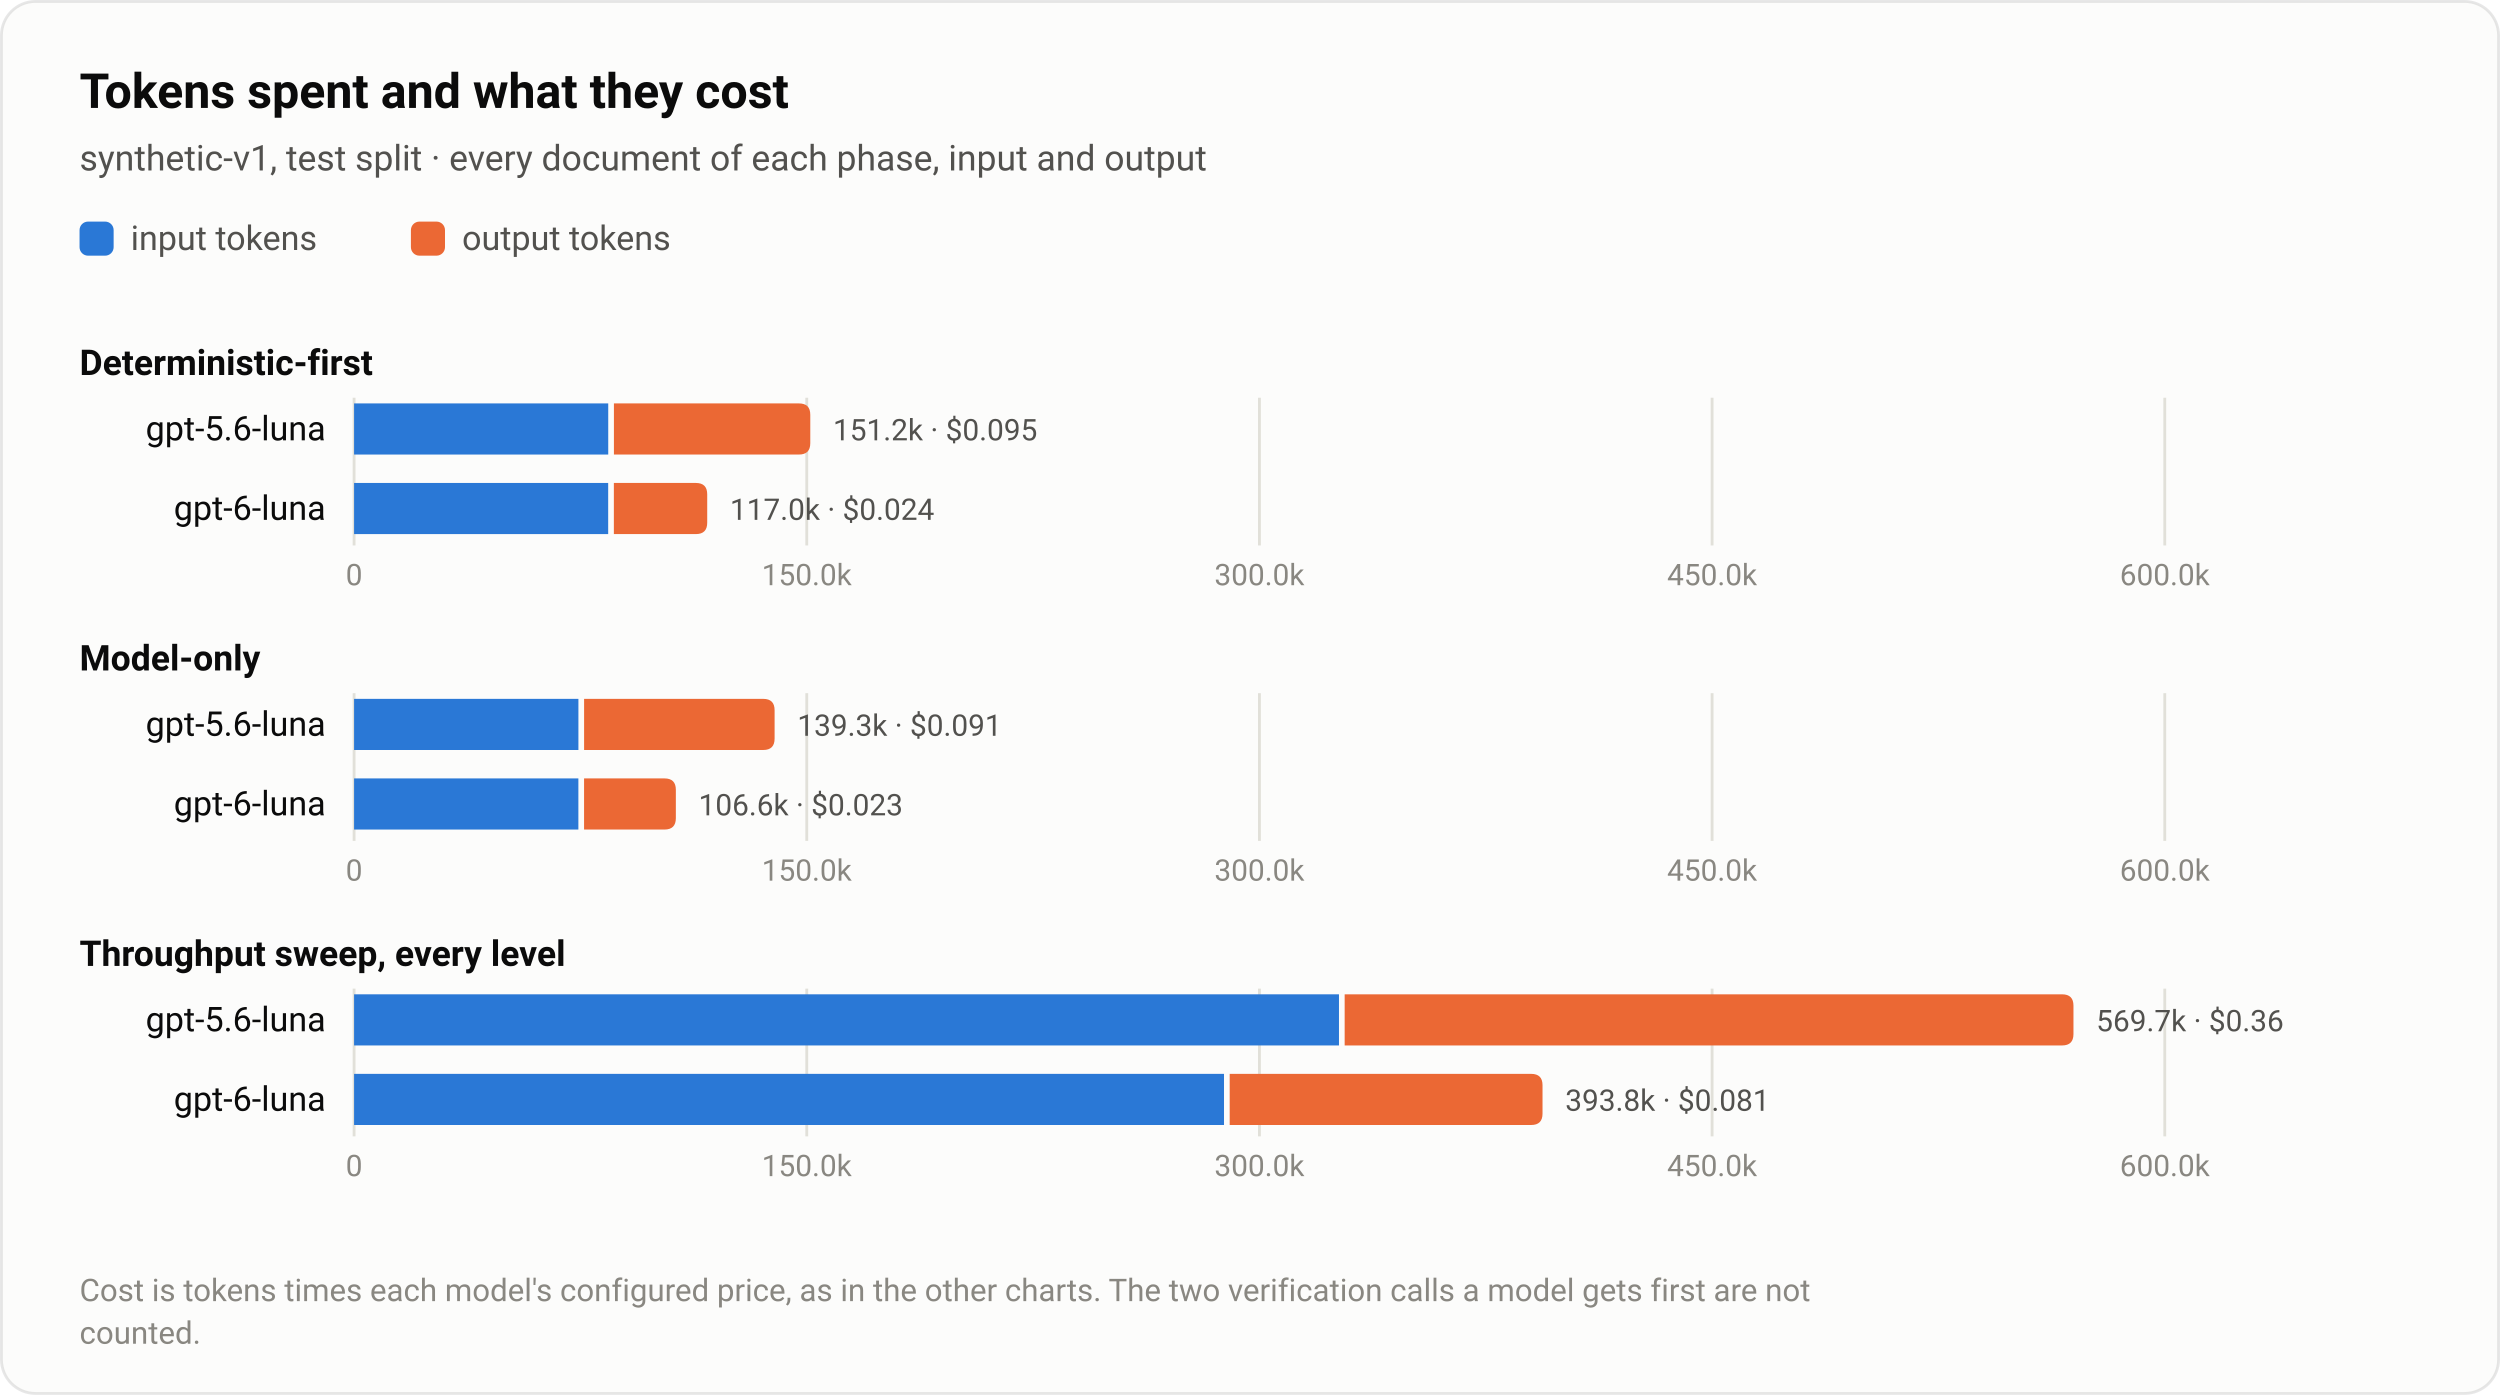
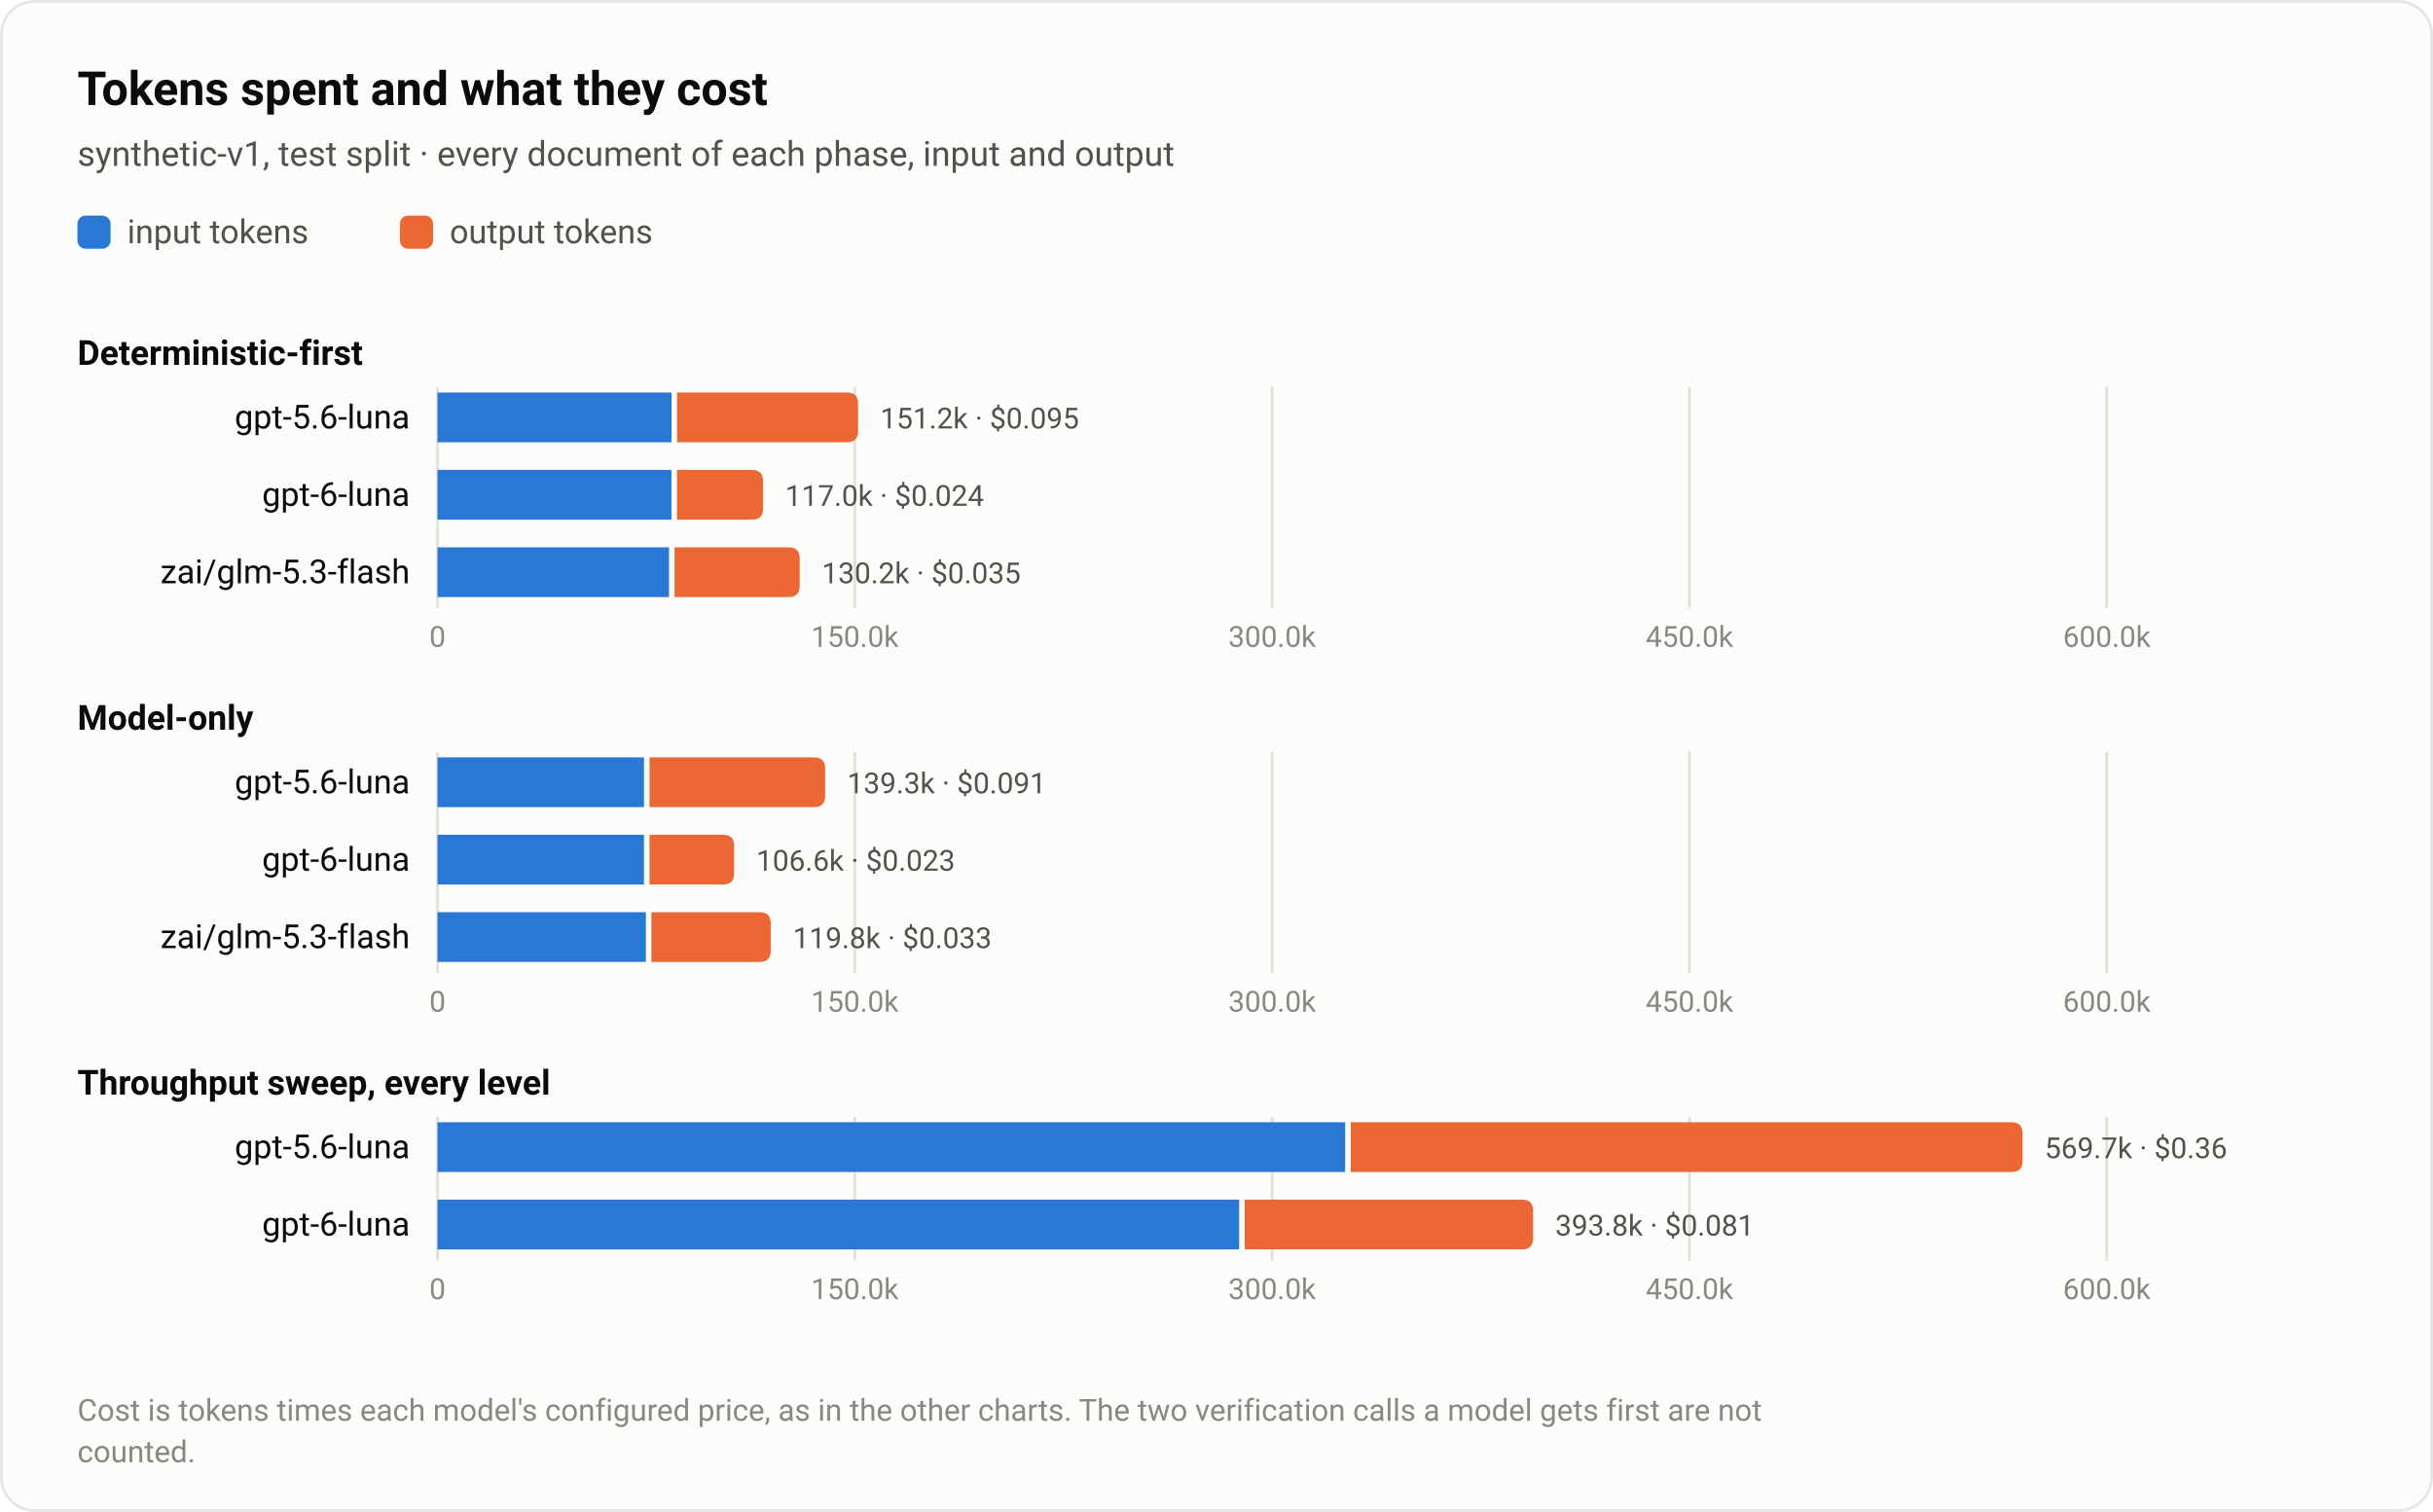
- <svg xmlns="http://www.w3.org/2000/svg" width="880" height="491" viewBox="0 0 880 491" role="img" aria-labelledby="t d" font-family="system-ui, -apple-system, &quot;Segoe UI&quot;, Roboto, sans-serif">
-   <rect x="0.5" y="0.5" width="879" height="490" rx="12" fill="#fcfcfb" stroke="rgba(11,11,11,0.10)" />
+ <svg xmlns="http://www.w3.org/2000/svg" width="880" height="547" viewBox="0 0 880 547" role="img" aria-labelledby="t d" font-family="system-ui, -apple-system, &quot;Segoe UI&quot;, Roboto, sans-serif">
+   <rect x="0.5" y="0.5" width="879" height="546" rx="12" fill="#fcfcfb" stroke="rgba(11,11,11,0.10)" />
  <text x="28" y="38" font-size="17" font-weight="600" fill="#0b0b0b">Tokens spent and what they cost</text>
  <text x="28" y="60" font-size="12.5" fill="#52514e">synthetic-v1, test split · every document of each phase, input and output</text>
  <rect x="28" y="78" width="12" height="12" rx="3" fill="#2a78d6" />
  <text x="46" y="88" font-size="12" fill="#52514e">input tokens</text>
  <rect x="144.64" y="78" width="12" height="12" rx="3" fill="#eb6834" />
  <text x="162.64" y="88" font-size="12" fill="#52514e">output tokens</text>
  <text x="28" y="132" font-size="12.5" font-weight="600" fill="#0b0b0b">Deterministic-first</text>
-   <line x1="124.64" y1="140" x2="124.64" y2="192" stroke="#e1e0d9" />
-   <line x1="283.98" y1="140" x2="283.98" y2="192" stroke="#e1e0d9" />
-   <line x1="443.32" y1="140" x2="443.32" y2="192" stroke="#e1e0d9" />
-   <line x1="602.66" y1="140" x2="602.66" y2="192" stroke="#e1e0d9" />
-   <line x1="762" y1="140" x2="762" y2="192" stroke="#e1e0d9" />
-   <text x="114.64" y="155" font-size="12" fill="#0b0b0b" text-anchor="end">gpt-5.6-luna</text>
+   <line x1="158.24" y1="140" x2="158.24" y2="220" stroke="#e1e0d9" />
+   <line x1="309.18" y1="140" x2="309.18" y2="220" stroke="#e1e0d9" />
+   <line x1="460.12" y1="140" x2="460.12" y2="220" stroke="#e1e0d9" />
+   <line x1="611.06" y1="140" x2="611.06" y2="220" stroke="#e1e0d9" />
+   <line x1="762" y1="140" x2="762" y2="220" stroke="#e1e0d9" />
+   <text x="148.24" y="155" font-size="12" fill="#0b0b0b" text-anchor="end">gpt-5.6-luna</text>
  <g>
-     <path d="M124.64 142H214.1V160H124.64Z" fill="#2a78d6" />
+     <path d="M158.24 142H242.88V160H158.24Z" fill="#2a78d6" />
  </g>
  <g>
-     <path d="M216.1 142H281.22Q285.22 142 285.22 146V156Q285.22 160 281.22 160H216.1Z" fill="#eb6834" />
+     <path d="M244.88 142H306.36Q310.36 142 310.36 146V156Q310.36 160 306.36 160H244.88Z" fill="#eb6834" />
  </g>
-   <text x="293.22" y="155" font-size="10.5" fill="#52514e">151.2k · $0.095</text>
-   <text x="114.64" y="183" font-size="12" fill="#0b0b0b" text-anchor="end">gpt-6-luna</text>
+   <text x="318.36" y="155" font-size="10.5" fill="#52514e">151.2k · $0.095</text>
+   <text x="148.24" y="183" font-size="12" fill="#0b0b0b" text-anchor="end">gpt-6-luna</text>
  <g>
-     <path d="M124.64 170H214.08V188H124.64Z" fill="#2a78d6" />
+     <path d="M158.24 170H242.86V188H158.24Z" fill="#2a78d6" />
  </g>
  <g>
-     <path d="M216.08 170H244.94Q248.94 170 248.94 174V184Q248.94 188 244.94 188H216.08Z" fill="#eb6834" />
+     <path d="M244.86 170H271.99Q275.99 170 275.99 174V184Q275.99 188 271.99 188H244.86Z" fill="#eb6834" />
  </g>
-   <text x="256.94" y="183" font-size="10.5" fill="#52514e">117.0k · $0.024</text>
-   <text x="124.64" y="206" font-size="10.5" fill="#898781" text-anchor="middle">0</text>
-   <text x="283.98" y="206" font-size="10.5" fill="#898781" text-anchor="middle">150.0k</text>
-   <text x="443.32" y="206" font-size="10.5" fill="#898781" text-anchor="middle">300.0k</text>
-   <text x="602.66" y="206" font-size="10.5" fill="#898781" text-anchor="middle">450.0k</text>
-   <text x="762" y="206" font-size="10.5" fill="#898781" text-anchor="middle">600.0k</text>
-   <text x="28" y="236" font-size="12.5" font-weight="600" fill="#0b0b0b">Model-only</text>
-   <line x1="124.64" y1="244" x2="124.64" y2="296" stroke="#e1e0d9" />
-   <line x1="283.98" y1="244" x2="283.98" y2="296" stroke="#e1e0d9" />
-   <line x1="443.32" y1="244" x2="443.32" y2="296" stroke="#e1e0d9" />
-   <line x1="602.66" y1="244" x2="602.66" y2="296" stroke="#e1e0d9" />
-   <line x1="762" y1="244" x2="762" y2="296" stroke="#e1e0d9" />
-   <text x="114.64" y="259" font-size="12" fill="#0b0b0b" text-anchor="end">gpt-5.6-luna</text>
+   <text x="283.99" y="183" font-size="10.5" fill="#52514e">117.0k · $0.024</text>
+   <text x="148.24" y="211" font-size="12" fill="#0b0b0b" text-anchor="end">zai/glm-5.3-flash</text>
  <g>
-     <path d="M124.64 246H203.6V264H124.64Z" fill="#2a78d6" />
+     <path d="M158.24 198H241.98V216H158.24Z" fill="#2a78d6" />
  </g>
  <g>
-     <path d="M205.6 246H268.66Q272.66 246 272.66 250V260Q272.66 264 268.66 264H205.6Z" fill="#eb6834" />
+     <path d="M243.98 198H285.25Q289.25 198 289.25 202V212Q289.25 216 285.25 216H243.98Z" fill="#eb6834" />
  </g>
-   <text x="280.66" y="259" font-size="10.5" fill="#52514e">139.3k · $0.091</text>
-   <text x="114.64" y="287" font-size="12" fill="#0b0b0b" text-anchor="end">gpt-6-luna</text>
+   <text x="297.25" y="211" font-size="10.5" fill="#52514e">130.2k · $0.035</text>
+   <text x="158.24" y="234" font-size="10.5" fill="#898781" text-anchor="middle">0</text>
+   <text x="309.18" y="234" font-size="10.5" fill="#898781" text-anchor="middle">150.0k</text>
+   <text x="460.12" y="234" font-size="10.5" fill="#898781" text-anchor="middle">300.0k</text>
+   <text x="611.06" y="234" font-size="10.5" fill="#898781" text-anchor="middle">450.0k</text>
+   <text x="762" y="234" font-size="10.5" fill="#898781" text-anchor="middle">600.0k</text>
+   <text x="28" y="264" font-size="12.5" font-weight="600" fill="#0b0b0b">Model-only</text>
+   <line x1="158.24" y1="272" x2="158.24" y2="352" stroke="#e1e0d9" />
+   <line x1="309.18" y1="272" x2="309.18" y2="352" stroke="#e1e0d9" />
+   <line x1="460.12" y1="272" x2="460.12" y2="352" stroke="#e1e0d9" />
+   <line x1="611.06" y1="272" x2="611.06" y2="352" stroke="#e1e0d9" />
+   <line x1="762" y1="272" x2="762" y2="352" stroke="#e1e0d9" />
+   <text x="148.24" y="287" font-size="12" fill="#0b0b0b" text-anchor="end">gpt-5.6-luna</text>
  <g>
-     <path d="M124.64 274H203.59V292H124.64Z" fill="#2a78d6" />
+     <path d="M158.24 274H232.93V292H158.24Z" fill="#2a78d6" />
  </g>
  <g>
-     <path d="M205.59 274H233.9Q237.9 274 237.9 278V288Q237.9 292 233.9 292H205.59Z" fill="#eb6834" />
+     <path d="M234.93 274H294.45Q298.45 274 298.45 278V288Q298.45 292 294.45 292H234.93Z" fill="#eb6834" />
  </g>
-   <text x="245.9" y="287" font-size="10.5" fill="#52514e">106.6k · $0.023</text>
-   <text x="124.64" y="310" font-size="10.5" fill="#898781" text-anchor="middle">0</text>
-   <text x="283.98" y="310" font-size="10.5" fill="#898781" text-anchor="middle">150.0k</text>
-   <text x="443.32" y="310" font-size="10.5" fill="#898781" text-anchor="middle">300.0k</text>
-   <text x="602.66" y="310" font-size="10.5" fill="#898781" text-anchor="middle">450.0k</text>
-   <text x="762" y="310" font-size="10.5" fill="#898781" text-anchor="middle">600.0k</text>
-   <text x="28" y="340" font-size="12.5" font-weight="600" fill="#0b0b0b">Throughput sweep, every level</text>
-   <line x1="124.64" y1="348" x2="124.64" y2="400" stroke="#e1e0d9" />
-   <line x1="283.98" y1="348" x2="283.98" y2="400" stroke="#e1e0d9" />
-   <line x1="443.32" y1="348" x2="443.32" y2="400" stroke="#e1e0d9" />
-   <line x1="602.66" y1="348" x2="602.66" y2="400" stroke="#e1e0d9" />
-   <line x1="762" y1="348" x2="762" y2="400" stroke="#e1e0d9" />
-   <text x="114.64" y="363" font-size="12" fill="#0b0b0b" text-anchor="end">gpt-5.6-luna</text>
+   <text x="306.45" y="287" font-size="10.5" fill="#52514e">139.3k · $0.091</text>
+   <text x="148.24" y="315" font-size="12" fill="#0b0b0b" text-anchor="end">gpt-6-luna</text>
  <g>
-     <path d="M124.64 350H471.32V368H124.64Z" fill="#2a78d6" />
+     <path d="M158.24 302H232.92V320H158.24Z" fill="#2a78d6" />
  </g>
  <g>
-     <path d="M473.32 350H725.86Q729.86 350 729.86 354V364Q729.86 368 725.86 368H473.32Z" fill="#eb6834" />
+     <path d="M234.92 302H261.53Q265.53 302 265.53 306V316Q265.53 320 261.53 320H234.92Z" fill="#eb6834" />
  </g>
-   <text x="737.86" y="363" font-size="10.5" fill="#52514e">569.7k · $0.36</text>
-   <text x="114.64" y="391" font-size="12" fill="#0b0b0b" text-anchor="end">gpt-6-luna</text>
+   <text x="273.53" y="315" font-size="10.5" fill="#52514e">106.6k · $0.023</text>
+   <text x="148.24" y="343" font-size="12" fill="#0b0b0b" text-anchor="end">zai/glm-5.3-flash</text>
  <g>
-     <path d="M124.64 378H430.85V396H124.64Z" fill="#2a78d6" />
+     <path d="M158.24 330H233.6V348H158.24Z" fill="#2a78d6" />
  </g>
  <g>
-     <path d="M432.85 378H538.97Q542.97 378 542.97 382V392Q542.97 396 538.97 396H432.85Z" fill="#eb6834" />
+     <path d="M235.6 330H274.77Q278.77 330 278.77 334V344Q278.77 348 274.77 348H235.6Z" fill="#eb6834" />
  </g>
-   <text x="550.97" y="391" font-size="10.5" fill="#52514e">393.8k · $0.081</text>
-   <text x="124.64" y="414" font-size="10.5" fill="#898781" text-anchor="middle">0</text>
-   <text x="283.98" y="414" font-size="10.5" fill="#898781" text-anchor="middle">150.0k</text>
-   <text x="443.32" y="414" font-size="10.5" fill="#898781" text-anchor="middle">300.0k</text>
-   <text x="602.66" y="414" font-size="10.5" fill="#898781" text-anchor="middle">450.0k</text>
-   <text x="762" y="414" font-size="10.5" fill="#898781" text-anchor="middle">600.0k</text>
-   <text x="28" y="458" font-size="11" fill="#898781">Cost is tokens times each model's configured price, as in the other charts. The two verification calls a model gets first are not</text>
-   <text x="28" y="473" font-size="11" fill="#898781">counted.</text>
+   <text x="286.77" y="343" font-size="10.5" fill="#52514e">119.8k · $0.033</text>
+   <text x="158.24" y="366" font-size="10.5" fill="#898781" text-anchor="middle">0</text>
+   <text x="309.18" y="366" font-size="10.5" fill="#898781" text-anchor="middle">150.0k</text>
+   <text x="460.12" y="366" font-size="10.5" fill="#898781" text-anchor="middle">300.0k</text>
+   <text x="611.06" y="366" font-size="10.5" fill="#898781" text-anchor="middle">450.0k</text>
+   <text x="762" y="366" font-size="10.5" fill="#898781" text-anchor="middle">600.0k</text>
+   <text x="28" y="396" font-size="12.5" font-weight="600" fill="#0b0b0b">Throughput sweep, every level</text>
+   <line x1="158.24" y1="404" x2="158.24" y2="456" stroke="#e1e0d9" />
+   <line x1="309.18" y1="404" x2="309.18" y2="456" stroke="#e1e0d9" />
+   <line x1="460.12" y1="404" x2="460.12" y2="456" stroke="#e1e0d9" />
+   <line x1="611.06" y1="404" x2="611.06" y2="456" stroke="#e1e0d9" />
+   <line x1="762" y1="404" x2="762" y2="456" stroke="#e1e0d9" />
+   <text x="148.24" y="419" font-size="12" fill="#0b0b0b" text-anchor="end">gpt-5.6-luna</text>
+   <g>
+     <path d="M158.24 406H486.54V424H158.24Z" fill="#2a78d6" />
+   </g>
+   <g>
+     <path d="M488.54 406H727.55Q731.55 406 731.55 410V420Q731.55 424 727.55 424H488.54Z" fill="#eb6834" />
+   </g>
+   <text x="739.55" y="419" font-size="10.5" fill="#52514e">569.7k · $0.36</text>
+   <text x="148.24" y="447" font-size="12" fill="#0b0b0b" text-anchor="end">gpt-6-luna</text>
+   <g>
+     <path d="M158.24 434H448.2V452H158.24Z" fill="#2a78d6" />
+   </g>
+   <g>
+     <path d="M450.2 434H550.52Q554.52 434 554.52 438V448Q554.52 452 550.52 452H450.2Z" fill="#eb6834" />
+   </g>
+   <text x="562.52" y="447" font-size="10.5" fill="#52514e">393.8k · $0.081</text>
+   <text x="158.24" y="470" font-size="10.5" fill="#898781" text-anchor="middle">0</text>
+   <text x="309.18" y="470" font-size="10.5" fill="#898781" text-anchor="middle">150.0k</text>
+   <text x="460.12" y="470" font-size="10.5" fill="#898781" text-anchor="middle">300.0k</text>
+   <text x="611.06" y="470" font-size="10.5" fill="#898781" text-anchor="middle">450.0k</text>
+   <text x="762" y="470" font-size="10.5" fill="#898781" text-anchor="middle">600.0k</text>
+   <text x="28" y="514" font-size="11" fill="#898781">Cost is tokens times each model's configured price, as in the other charts. The two verification calls a model gets first are not</text>
+   <text x="28" y="529" font-size="11" fill="#898781">counted.</text>
</svg>
